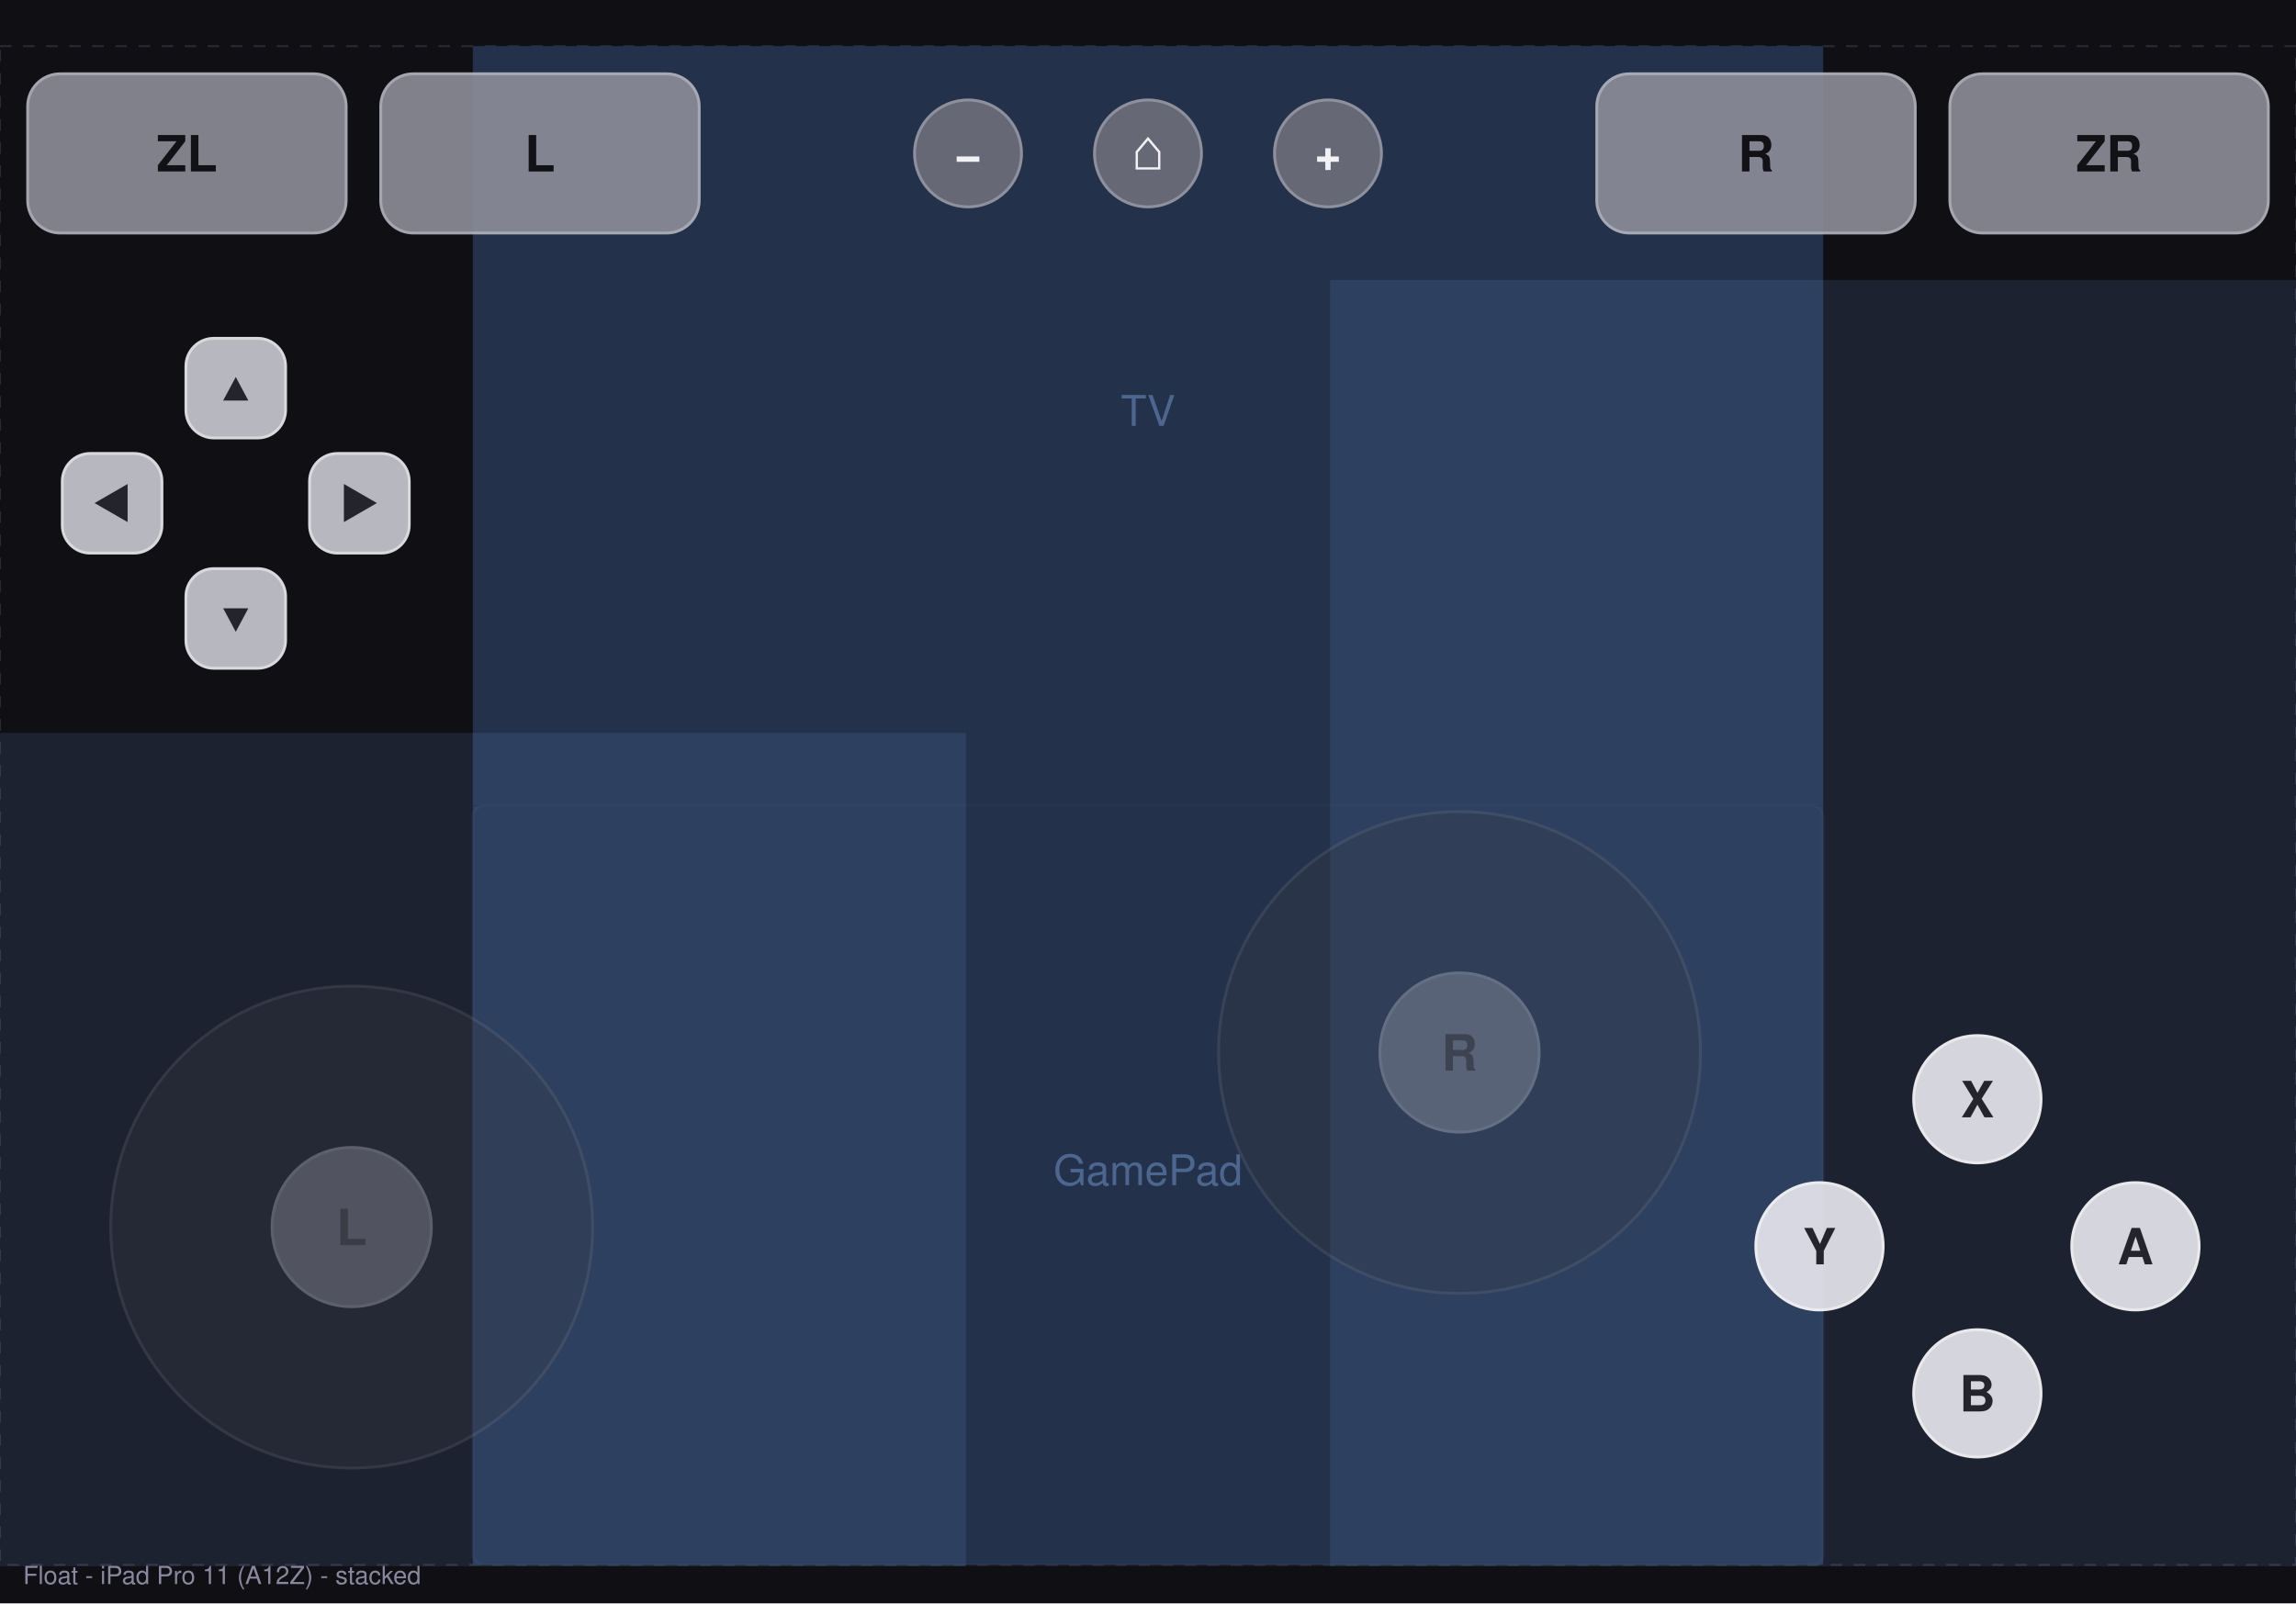
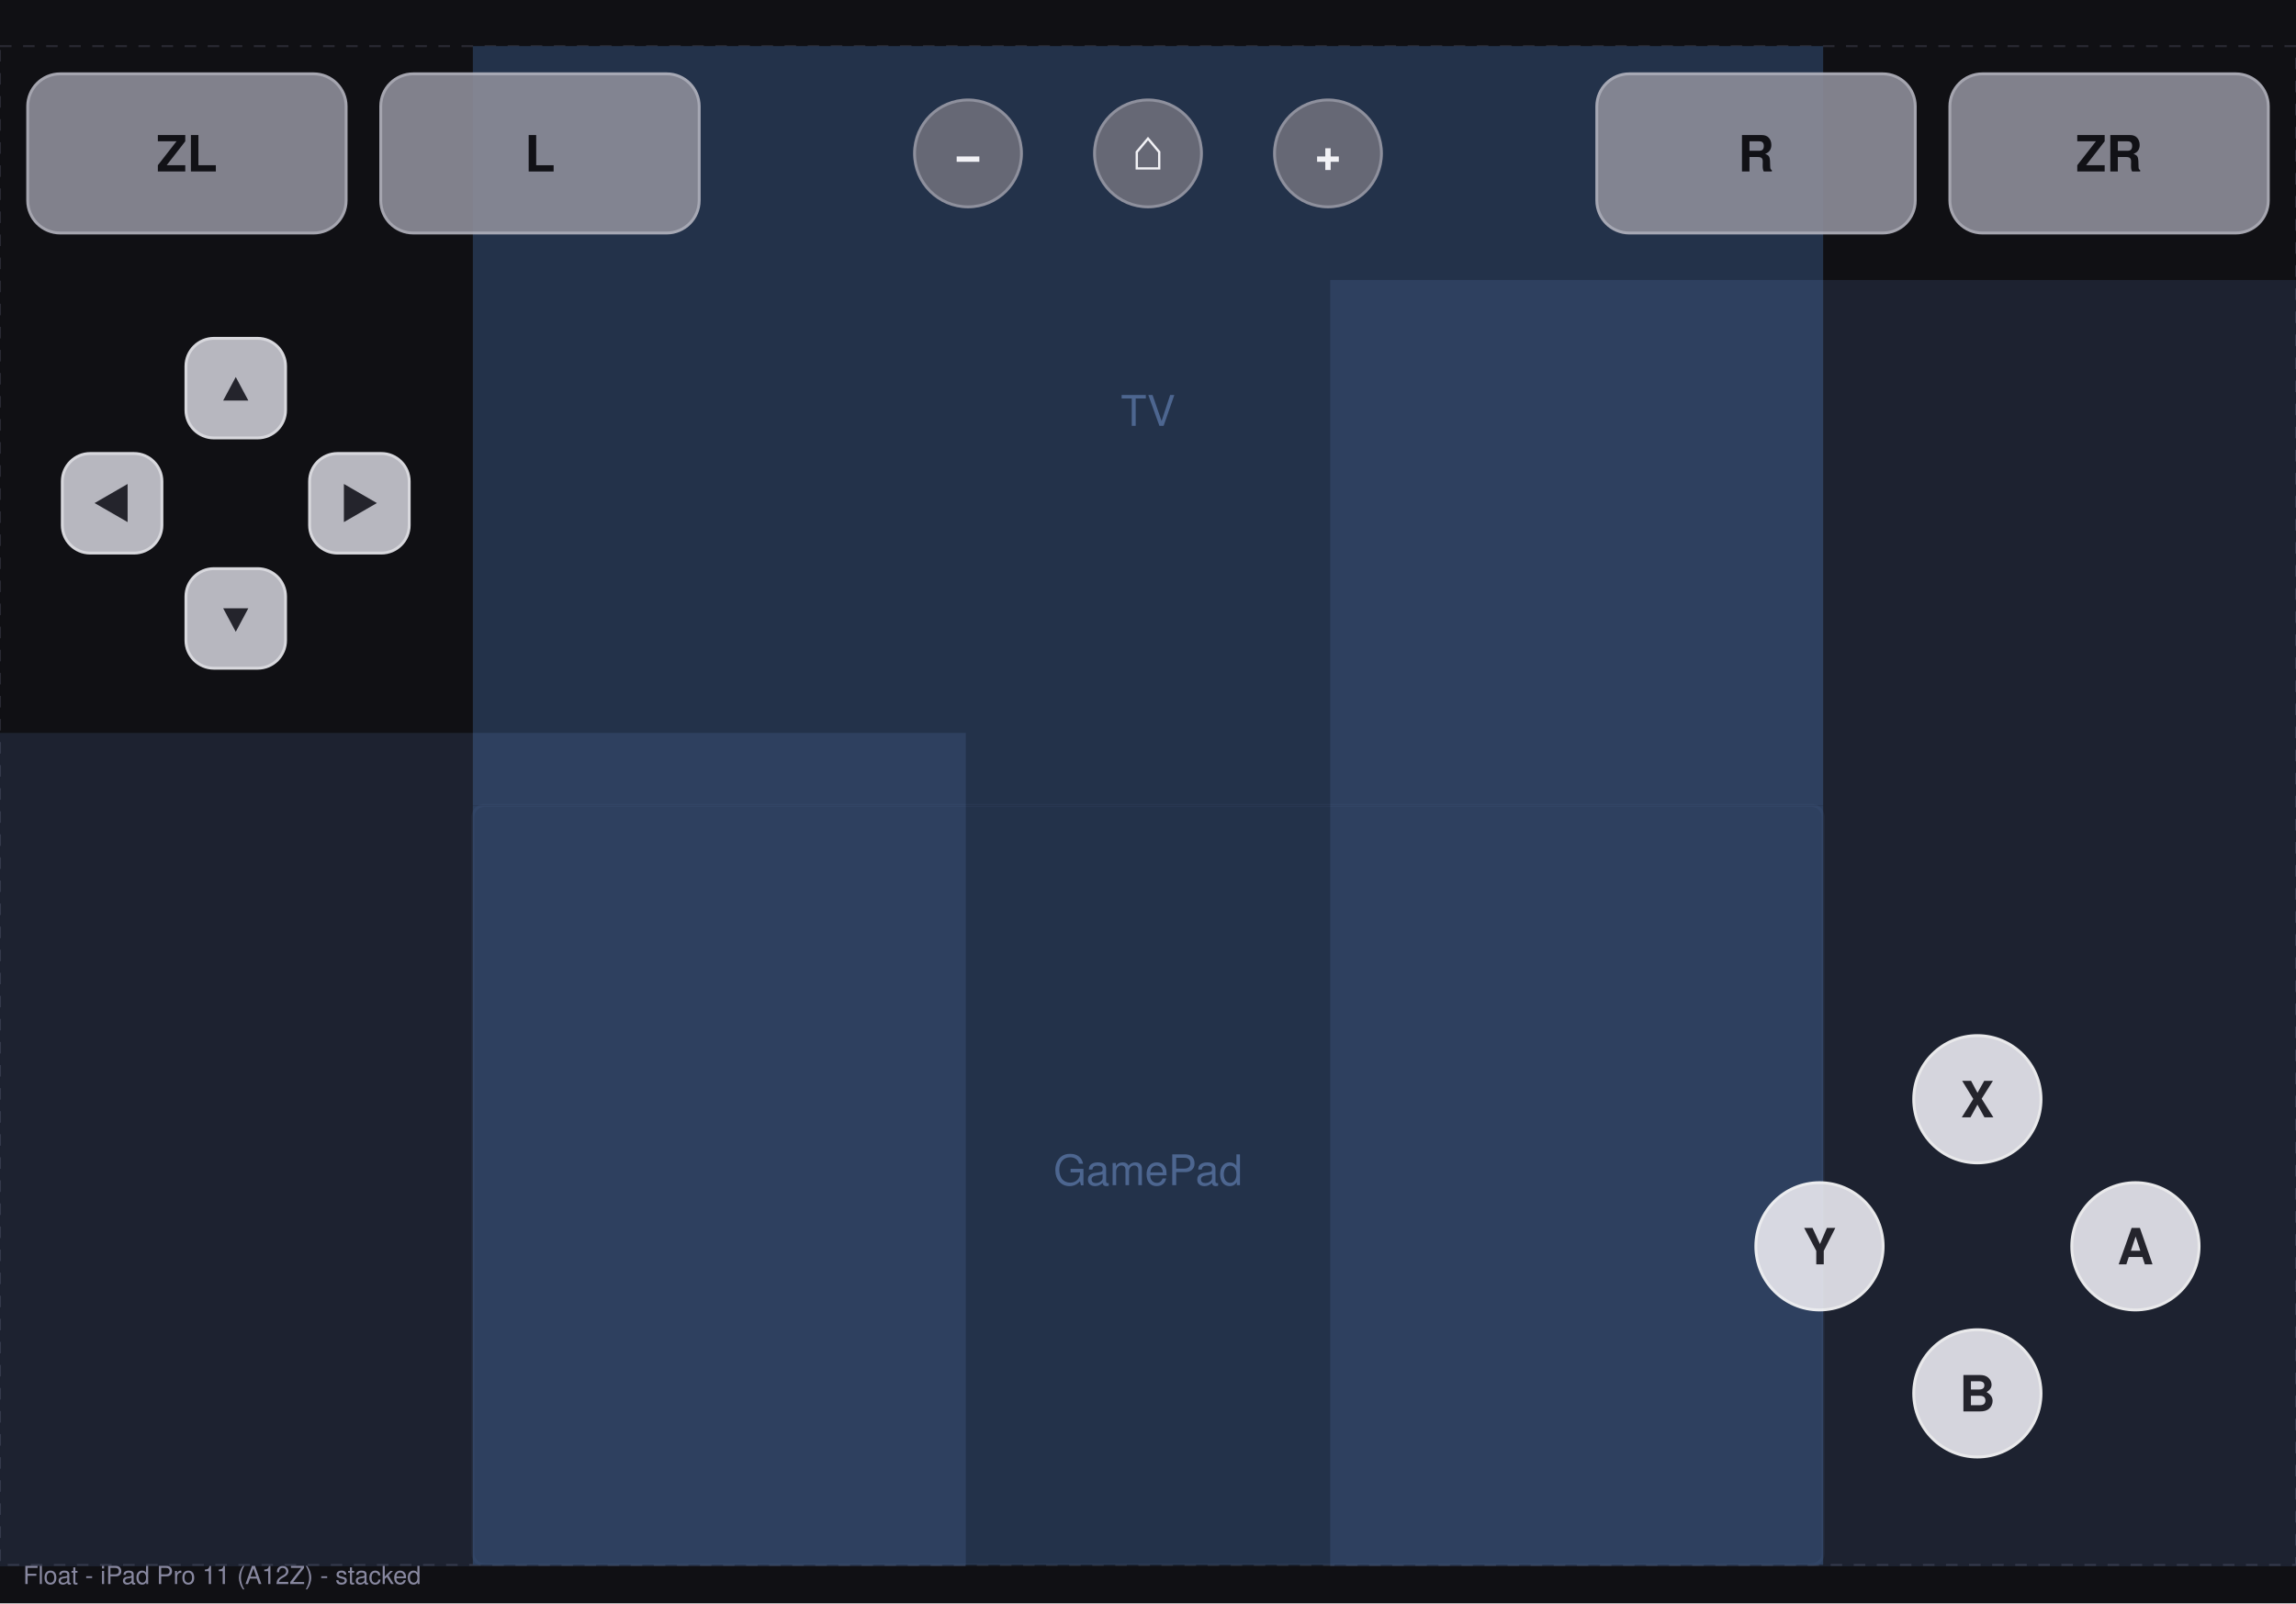
<svg xmlns="http://www.w3.org/2000/svg" width="1194" height="834" viewBox="0 0 1194.0 834.0" font-family="-apple-system, Helvetica, sans-serif">
  <rect width="100%" height="100%" fill="#101014" />
  <rect x="0.0" y="24.0" width="1194.0" height="790.0" fill="none" stroke="#2a2a33" stroke-dasharray="6 6" />
  <rect x="245.9" y="24.0" width="702.2" height="395.0" fill="#23324a" />
  <text x="597.0" y="221.5" fill="#4d6690" font-size="22" text-anchor="middle">TV</text>
  <rect x="245.9" y="419.0" width="702.2" height="395.0" fill="#23324a" />
  <text x="597.0" y="616.5" fill="#4d6690" font-size="22" text-anchor="middle">GamePad</text>
  <rect x="245.9" y="419.0" width="702.2" height="395.0" rx="6.0" fill="none" stroke="#4d6690" stroke-width="1.5" opacity="0.12" />
  <rect x="14.4" y="38.4" width="165.6" height="82.8" rx="16.9" fill="#8d8d99" stroke="#b5b5c0" stroke-width="1.5" opacity="0.9" />
  <text x="97.2" y="89.2" fill="#111116" font-size="26.0" font-weight="600" text-anchor="middle" opacity="1.0">ZL</text>
  <rect x="198.0" y="38.4" width="165.6" height="82.8" rx="16.9" fill="#8d8d99" stroke="#b5b5c0" stroke-width="1.5" opacity="0.9" />
  <text x="280.8" y="89.2" fill="#111116" font-size="26.0" font-weight="600" text-anchor="middle" opacity="1.0">L</text>
  <rect x="1014.0" y="38.4" width="165.6" height="82.8" rx="16.9" fill="#8d8d99" stroke="#b5b5c0" stroke-width="1.5" opacity="0.9" />
  <text x="1096.8" y="89.2" fill="#111116" font-size="26.0" font-weight="600" text-anchor="middle" opacity="1.0">ZR</text>
  <rect x="830.4" y="38.4" width="165.6" height="82.8" rx="16.9" fill="#8d8d99" stroke="#b5b5c0" stroke-width="1.5" opacity="0.9" />
  <text x="913.2" y="89.2" fill="#111116" font-size="26.0" font-weight="600" text-anchor="middle" opacity="1.0">R</text>
  <circle cx="503.4" cy="79.8" r="27.8" fill="#6e6e7a" stroke="#9a9aa6" stroke-width="1.5" opacity="0.9" />
  <text x="503.4" y="88.2" fill="#f2f2f6" font-size="23.4" font-weight="600" text-anchor="middle" opacity="1.0">−</text>
  <circle cx="597.0" cy="79.8" r="27.8" fill="#6e6e7a" stroke="#9a9aa6" stroke-width="1.5" opacity="0.9" />
  <text x="597.0" y="88.2" fill="#f2f2f6" font-size="23.4" font-weight="600" text-anchor="middle" opacity="1.0">⌂</text>
  <circle cx="690.6" cy="79.8" r="27.8" fill="#6e6e7a" stroke="#9a9aa6" stroke-width="1.5" opacity="0.9" />
  <text x="690.6" y="88.2" fill="#f2f2f6" font-size="23.4" font-weight="600" text-anchor="middle" opacity="1.0">+</text>
  <rect x="96.7" y="176.0" width="51.8" height="51.8" rx="14.5" fill="#c9c9d2" stroke="#ededf3" stroke-width="1.5" opacity="0.9" />
  <text x="122.6" y="209.8" fill="#24242c" font-size="21.8" font-weight="600" text-anchor="middle" opacity="1.0">▲</text>
  <rect x="96.7" y="295.8" width="51.8" height="51.8" rx="14.5" fill="#c9c9d2" stroke="#ededf3" stroke-width="1.5" opacity="0.9" />
  <text x="122.6" y="329.5" fill="#24242c" font-size="21.8" font-weight="600" text-anchor="middle" opacity="1.0">▼</text>
  <rect x="32.4" y="235.9" width="51.8" height="51.8" rx="14.5" fill="#c9c9d2" stroke="#ededf3" stroke-width="1.5" opacity="0.9" />
  <text x="58.3" y="269.6" fill="#24242c" font-size="21.8" font-weight="600" text-anchor="middle" opacity="1.0">◀</text>
  <rect x="161.0" y="235.9" width="51.8" height="51.8" rx="14.5" fill="#c9c9d2" stroke="#ededf3" stroke-width="1.5" opacity="0.9" />
  <text x="186.9" y="269.6" fill="#24242c" font-size="21.8" font-weight="600" text-anchor="middle" opacity="1.0">▶</text>
  <rect x="0.0" y="382.0" width="501.5" height="432.0" rx="0.0" fill="#7fa8ff" stroke="#7fa8ff" stroke-width="1.5" opacity="0.12" />
-   <circle cx="182.9" cy="638.3" r="125.3" fill="#3a3a44" stroke="#6a6a76" stroke-width="1.5" opacity="0.3" />
-   <circle cx="182.9" cy="638.3" r="41.4" fill="#b8b8c4" stroke="#e0e0ea" stroke-width="1.5" opacity="0.3" />
-   <text x="182.9" y="647.7" fill="#24242c" font-size="26.0" font-weight="600" text-anchor="middle" opacity="0.5">L</text>
  <rect x="692.5" y="146.4" width="501.5" height="667.6" rx="0.0" fill="#7fa8ff" stroke="#7fa8ff" stroke-width="1.5" opacity="0.12" />
-   <circle cx="759.0" cy="547.5" r="125.3" fill="#3a3a44" stroke="#6a6a76" stroke-width="1.5" opacity="0.3" />
-   <circle cx="759.0" cy="547.5" r="41.4" fill="#b8b8c4" stroke="#e0e0ea" stroke-width="1.5" opacity="0.3" />
-   <text x="759.0" y="556.9" fill="#24242c" font-size="26.0" font-weight="600" text-anchor="middle" opacity="0.5">R</text>
  <circle cx="1028.3" cy="571.8" r="33.1" fill="#e9e9ef" stroke="#ffffff" stroke-width="1.5" opacity="0.9" />
  <text x="1028.3" y="581.2" fill="#24242c" font-size="26.0" font-weight="600" text-anchor="middle" opacity="1.0">X</text>
  <circle cx="946.2" cy="648.3" r="33.1" fill="#e9e9ef" stroke="#ffffff" stroke-width="1.5" opacity="0.9" />
  <text x="946.2" y="657.7" fill="#24242c" font-size="26.0" font-weight="600" text-anchor="middle" opacity="1.0">Y</text>
  <circle cx="1110.5" cy="648.3" r="33.1" fill="#e9e9ef" stroke="#ffffff" stroke-width="1.5" opacity="0.9" />
  <text x="1110.5" y="657.7" fill="#24242c" font-size="26.0" font-weight="600" text-anchor="middle" opacity="1.0">A</text>
  <circle cx="1028.3" cy="724.8" r="33.1" fill="#e9e9ef" stroke="#ffffff" stroke-width="1.5" opacity="0.9" />
  <text x="1028.3" y="734.2" fill="#24242c" font-size="26.0" font-weight="600" text-anchor="middle" opacity="1.0">B</text>
  <text x="12" y="824.0" fill="#8888a0" font-size="13">Float - iPad Pro 11 (A12Z) - stacked</text>
</svg>
